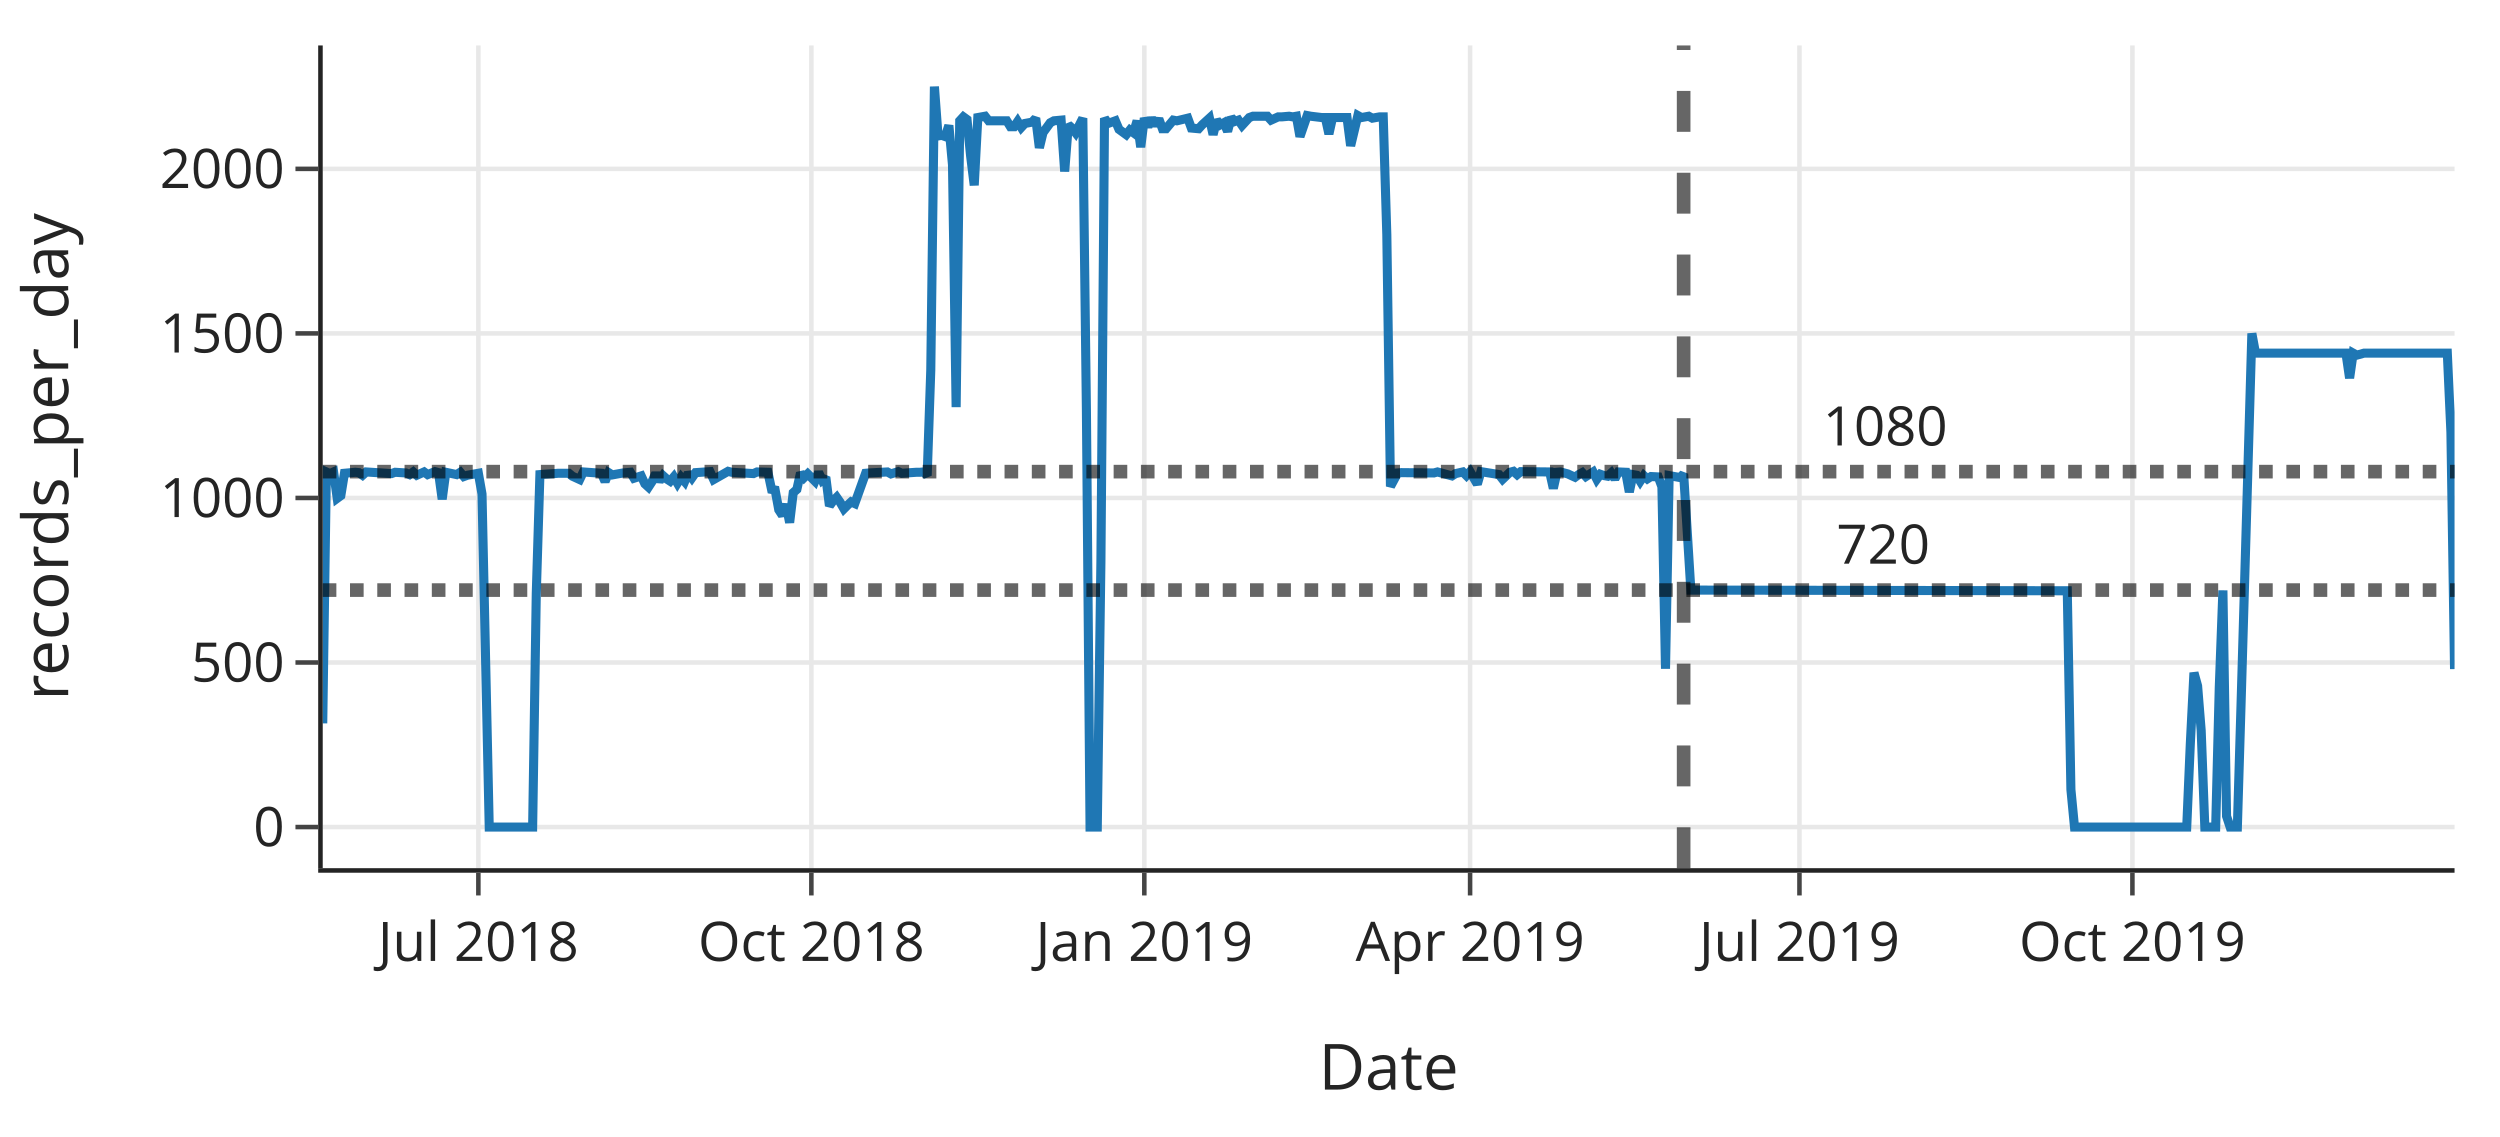
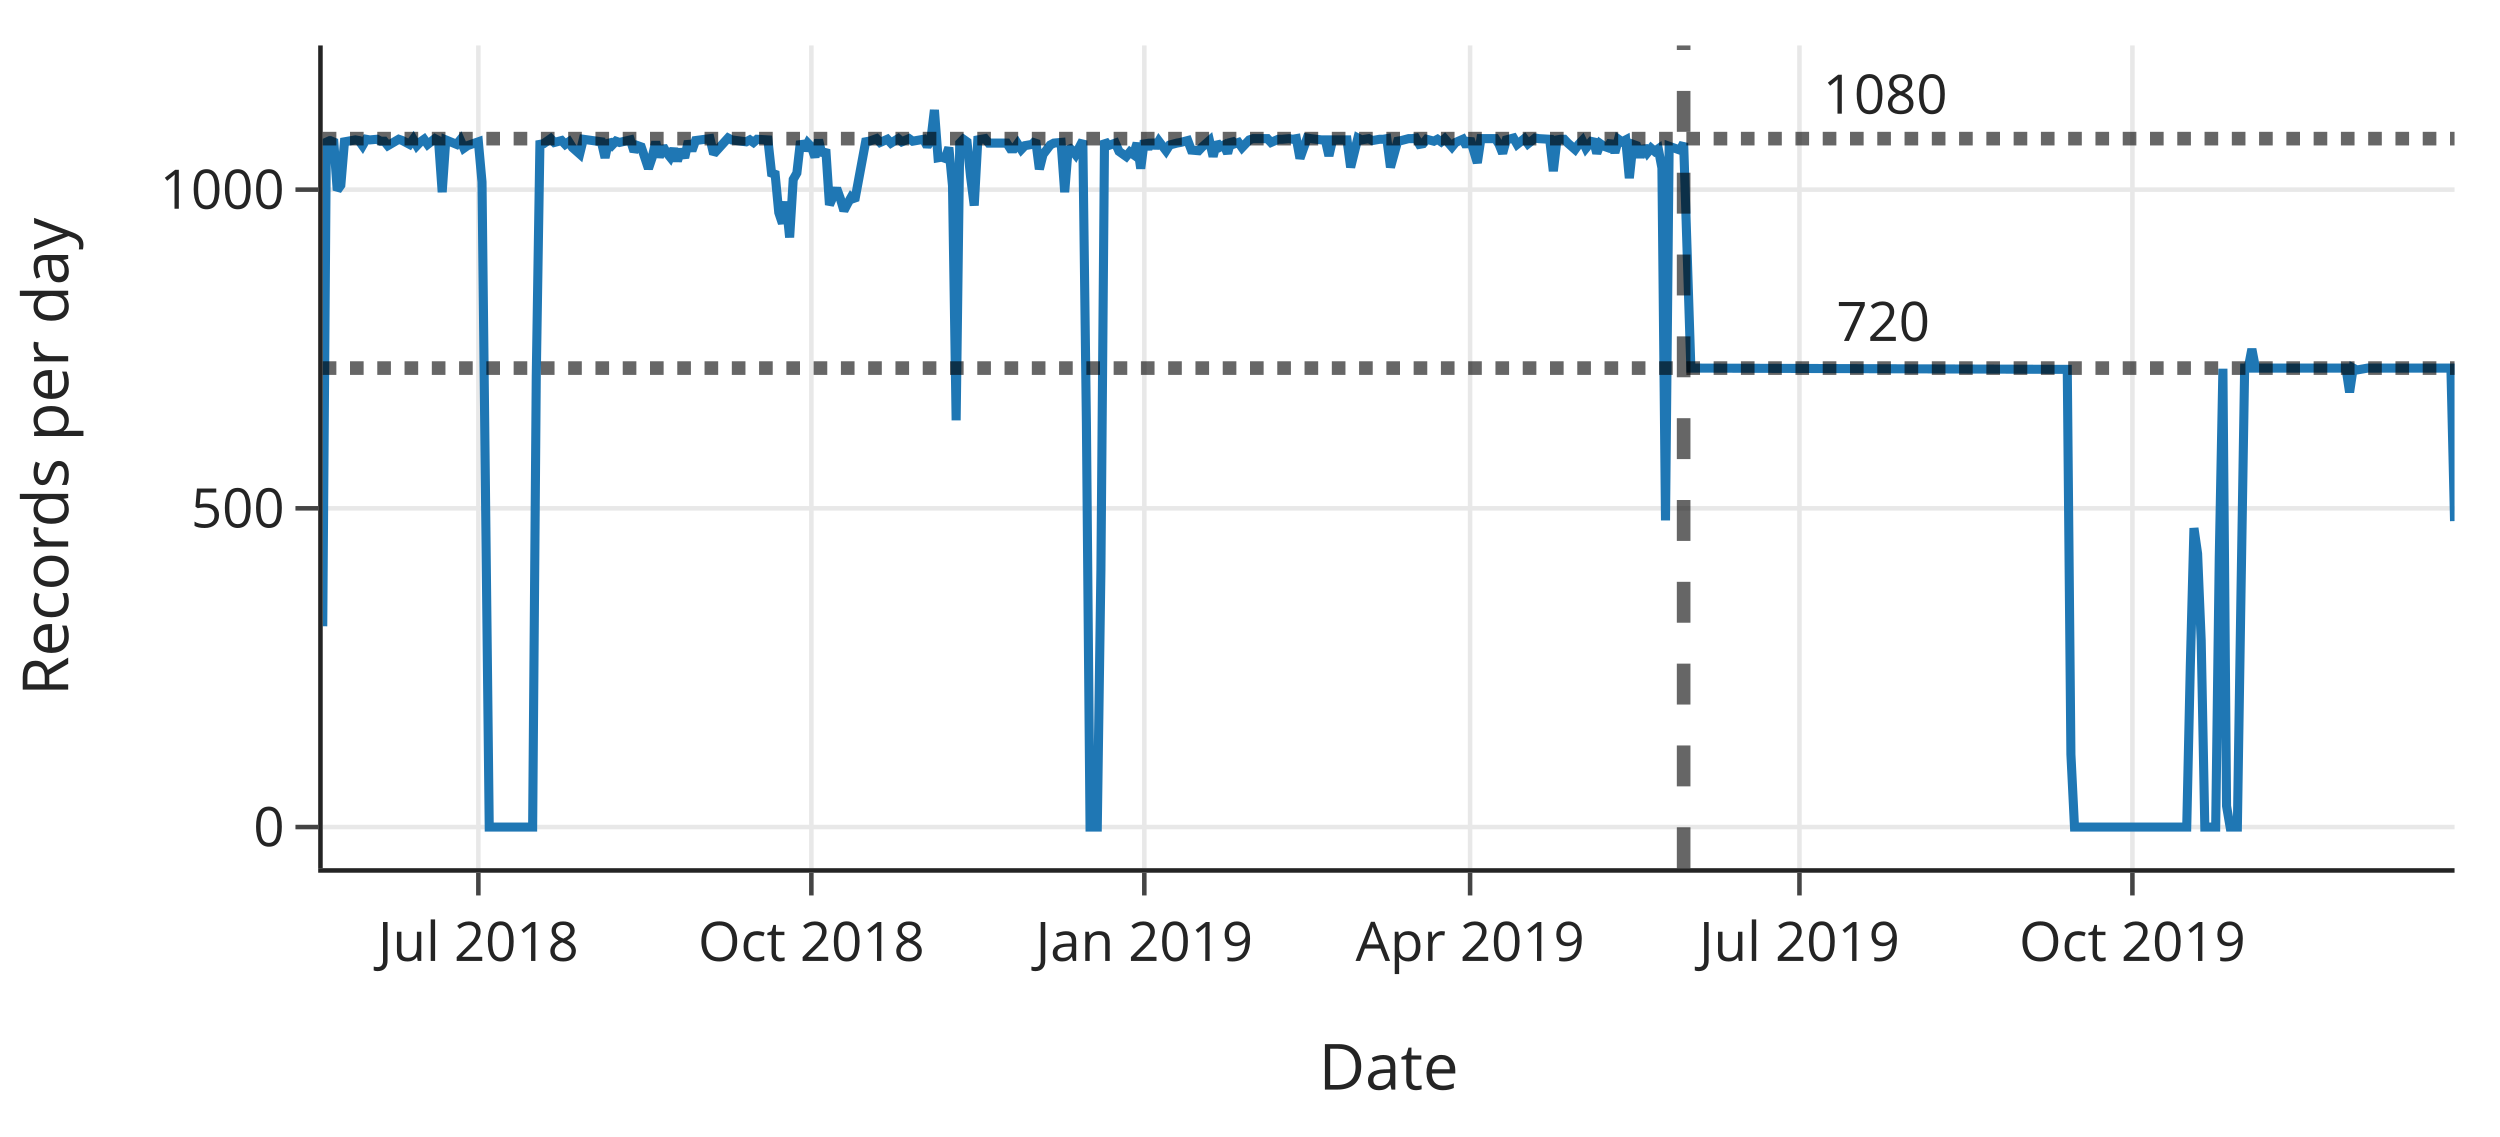
<svg xmlns="http://www.w3.org/2000/svg" class="main-svg" width="550" height="250" style="" viewBox="0 0 550 250">
  <rect x="0" y="0" width="550" height="250" style="fill: rgb(255, 255, 255); fill-opacity: 1;" />
-   <defs id="defs-02fc7c">
+   <defs id="defs-d473d9">
    <g class="clips">
-       <clipPath id="clip02fc7cxyplot" class="plotclip">
+       <clipPath id="clipd473d9xyplot" class="plotclip">
        <rect width="469" height="181" />
      </clipPath>
-       <clipPath class="axesclip" id="clip02fc7cx">
+       <clipPath class="axesclip" id="clipd473d9x">
        <rect x="71" y="0" width="469" height="250" />
      </clipPath>
-       <clipPath class="axesclip" id="clip02fc7cy">
+       <clipPath class="axesclip" id="clipd473d9y">
        <rect x="0" y="10" width="550" height="181" />
      </clipPath>
-       <clipPath class="axesclip" id="clip02fc7cxy">
+       <clipPath class="axesclip" id="clipd473d9xy">
        <rect x="71" y="10" width="469" height="181" />
      </clipPath>
    </g>
    <g class="gradients" />
    <g class="patterns" />
  </defs>
  <g class="bglayer" />
  <g class="layer-below">
    <g class="imagelayer" />
    <g class="shapelayer" />
  </g>
  <g class="cartesianlayer">
    <g class="subplot xy">
      <g class="layer-subplot">
        <g class="shapelayer" />
        <g class="imagelayer" />
      </g>
      <g class="gridlayer">
        <g class="x">
          <path class="xgrid crisp" transform="translate(105.24,0)" d="M0,10v181" style="stroke: rgb(232, 232, 232); stroke-opacity: 1; stroke-width: 1px;" />
          <path class="xgrid crisp" transform="translate(178.5,0)" d="M0,10v181" style="stroke: rgb(232, 232, 232); stroke-opacity: 1; stroke-width: 1px;" />
          <path class="xgrid crisp" transform="translate(251.75,0)" d="M0,10v181" style="stroke: rgb(232, 232, 232); stroke-opacity: 1; stroke-width: 1px;" />
          <path class="xgrid crisp" transform="translate(323.42,0)" d="M0,10v181" style="stroke: rgb(232, 232, 232); stroke-opacity: 1; stroke-width: 1px;" />
          <path class="xgrid crisp" transform="translate(395.88,0)" d="M0,10v181" style="stroke: rgb(232, 232, 232); stroke-opacity: 1; stroke-width: 1px;" />
          <path class="xgrid crisp" transform="translate(469.13,0)" d="M0,10v181" style="stroke: rgb(232, 232, 232); stroke-opacity: 1; stroke-width: 1px;" />
        </g>
        <g class="y">
          <path class="ygrid crisp" transform="translate(0,181.95)" d="M71,0h469" style="stroke: rgb(232, 232, 232); stroke-opacity: 1; stroke-width: 1px;" />
-           <path class="ygrid crisp" transform="translate(0,145.75)" d="M71,0h469" style="stroke: rgb(232, 232, 232); stroke-opacity: 1; stroke-width: 1px;" />
-           <path class="ygrid crisp" transform="translate(0,109.55)" d="M71,0h469" style="stroke: rgb(232, 232, 232); stroke-opacity: 1; stroke-width: 1px;" />
-           <path class="ygrid crisp" transform="translate(0,73.35)" d="M71,0h469" style="stroke: rgb(232, 232, 232); stroke-opacity: 1; stroke-width: 1px;" />
-           <path class="ygrid crisp" transform="translate(0,37.15)" d="M71,0h469" style="stroke: rgb(232, 232, 232); stroke-opacity: 1; stroke-width: 1px;" />
+           <path class="ygrid crisp" transform="translate(0,111.83)" d="M71,0h469" style="stroke: rgb(232, 232, 232); stroke-opacity: 1; stroke-width: 1px;" />
+           <path class="ygrid crisp" transform="translate(0,41.72)" d="M71,0h469" style="stroke: rgb(232, 232, 232); stroke-opacity: 1; stroke-width: 1px;" />
        </g>
      </g>
      <g class="zerolinelayer" />
      <path class="xlines-below" />
      <path class="ylines-below" />
      <g class="overlines-below" />
      <g class="xaxislayer-below" />
      <g class="yaxislayer-below" />
      <g class="overaxes-below" />
-       <g class="plot" transform="translate(71,10)" clip-path="url(#clip02fc7cxyplot)">
+       <g class="plot" transform="translate(71,10)" clip-path="url(#clipd473d9xyplot)">
        <g class="scatterlayer mlayer">
-           <g class="trace scatter tracea17788" style="stroke-miterlimit: 2; opacity: 1;">
+           <g class="trace scatter traceffa55a" style="stroke-miterlimit: 2; opacity: 1;">
            <g class="fills" />
            <g class="errorbars" />
            <g class="lines">
-               <path class="js-line" d="M0,149.14L0.8,93.83L1.59,94.19L2.39,93.83L3.19,99.62L3.98,99.04L4.78,94.12L7.17,93.9L7.96,93.98L8.76,94.55L9.56,93.83L15.13,94.19L15.93,93.9L18.31,94.05L19.11,94.41L19.91,93.83L20.7,94.55L22.3,93.83L23.09,94.41L24.68,93.76L25.48,93.98L26.28,99.84L27.07,93.9L29.46,94.41L30.26,93.9L31.05,94.84L31.85,94.55L34.24,94.12L35.04,98.68L36.63,171.95L37.42,171.95L46.18,171.95L46.98,120.62L47.78,94.41L48.57,94.34L50.96,94.19L51.76,94.12L54.15,94.12L54.94,94.77L56.53,95.5L57.33,93.83L61.31,94.12L62.11,95.93L62.9,93.98L63.7,94.48L65.29,94.19L66.09,94.05L67.68,93.9L68.48,95.21L70.07,94.7L70.87,96.44L71.66,97.16L72.46,95.93L73.26,94.12L74.05,95.86L74.85,94.63L75.65,95.35L76.44,95.86L77.24,94.92L78.03,96.29L78.83,94.99L79.63,95.93L80.42,94.05L81.22,95.13L82.02,93.98L85.2,93.76L86,95.5L89.18,93.69L89.98,93.9L94.76,94.19L95.55,93.83L97.94,93.9L98.74,97.67L99.53,97.81L100.33,102.16L101.13,103.39L101.92,100.93L102.72,104.98L103.51,98.39L104.31,97.67L105.11,94.05L105.9,95.06L106.7,94.26L108.29,95.86L109.09,93.9L109.88,95.64L110.68,94.99L111.48,101.29L112.27,100.2L113.07,99.41L113.87,100.56L114.66,101.94L115.46,101.14L116.25,100.42L117.05,100.78L119.44,94.12L120.24,94.05L124.22,93.83L125.01,94.26L126.61,93.76L127.4,94.12L130.59,93.9L131.38,93.9L132.18,93.83L132.98,94.63L133.77,71.46L134.57,9.05L135.37,19.91L136.16,19.77L136.96,20.05L137.75,17.59L138.55,26.28L139.35,79.57L140.14,16.58L140.94,15.71L141.74,16.29L142.53,24.25L143.33,30.77L144.12,15.86L145.72,15.57L146.51,16.58L150.49,16.58L151.29,17.88L152.09,17.88L152.88,16.72L153.68,18.03L154.48,17.16L156.07,16.87L156.86,16L157.66,22.52L158.46,19.19L160.05,17.01L160.85,16.58L162.44,16.43L163.23,27.73L164.03,17.45L164.83,18.17L165.62,19.19L166.42,17.59L167.22,16L168.01,80.29L168.81,171.95L169.6,171.95L170.4,171.95L171.2,113.6L171.99,16L172.79,17.16L174.38,16.58L175.18,18.46L176.77,19.62L177.57,18.61L178.36,19.19L179.16,16.58L179.96,22.37L180.75,16L181.55,17.88L182.34,16L183.14,17.59L183.94,16.15L184.73,18.32L185.53,18.32L187.12,16.43L187.92,16.58L190.31,16L191.1,18.17L192.7,18.32L193.49,17.45L195.08,16L195.88,19.62L196.68,16.43L197.47,17.45L198.27,17.01L199.07,18.9L199.86,15.86L200.66,16.72L201.46,16.43L202.25,17.59L203.84,15.86L204.64,15.57L207.83,15.57L208.62,16.43L210.21,15.71L211.01,15.71L212.6,15.57L213.4,15.71L214.2,15.57L214.99,20.05L216.58,15.42L217.38,15.57L219.77,15.86L220.57,15.86L221.36,19.48L222.16,15.86L225.34,15.86L226.14,22.08L227.73,15.42L228.53,15.86L230.12,15.57L230.92,16L232.51,15.71L233.31,15.71L234.1,41.63L234.9,97.02L236.49,94.05L237.29,93.98L244.45,94.05L245.25,93.83L248.43,94.7L249.23,94.19L250.82,93.83L251.62,94.63L252.42,93.76L253.21,95.13L254.01,96.51L254.8,93.76L258.79,94.41L259.58,95.42L261.17,93.9L261.97,93.69L262.77,94.41L263.56,93.76L269.93,93.83L270.73,97.45L271.53,93.9L272.32,93.83L273.92,94.26L274.71,94.63L275.51,94.99L276.3,94.41L277.1,93.98L277.9,94.84L279.49,93.83L280.29,95.42L281.08,94.34L281.88,94.63L282.67,94.77L283.47,94.05L284.27,95.35L285.06,93.83L286.66,93.9L287.45,98.25L288.25,94.41L289.04,94.55L289.84,95.86L290.64,94.63L291.43,95.35L292.23,94.84L293.82,94.92L294.62,97.09L295.41,137.13L296.21,94.63L298.6,95.06L299.4,94.26L300.99,119.82L301.78,119.82L383.8,119.97L384.6,163.7L385.39,171.95L386.19,171.95L410.08,171.95L410.87,153.63L411.67,137.99L412.47,140.89L413.26,150.74L414.06,171.95L416.45,171.95L417.24,141.25L418.04,119.89L418.84,169.56L419.63,171.95L420.43,171.95L421.22,171.95L422.02,145.31L424.41,63.35L425.21,67.69L429.19,67.69L429.98,67.69L445.11,67.69L445.91,73.2L446.7,67.69L447.5,68.13L449.09,67.69L449.89,67.69L467.41,67.69L468.2,85.07L469,137.2" style="vector-effect: non-scaling-stroke; fill: none; stroke: rgb(31, 119, 180); stroke-opacity: 1; stroke-width: 2px; opacity: 1;" />
+               <path class="js-line" d="M0,127.78L0.8,20.64L1.59,21.34L2.39,20.64L3.19,31.86L3.98,30.74L4.78,21.2L6.37,20.92L7.17,20.78L7.96,20.92L8.76,22.04L9.56,20.64L10.35,20.78L11.94,20.64L12.74,21.06L13.54,21.06L14.33,22.04L16.72,20.64L17.52,20.92L19.11,21.76L19.91,20.64L20.7,22.04L21.5,21.2L22.3,20.64L23.09,21.76L24.68,20.5L25.48,20.92L26.28,32.28L27.07,20.78L29.46,21.76L30.26,20.78L31.05,22.6L31.85,22.04L34.24,21.2L35.04,30.04L36.63,171.95L37.42,171.95L46.18,171.95L46.98,72.53L47.78,21.76L48.57,21.62L50.16,20.5L50.96,21.34L52.55,20.92L53.35,21.76L54.15,21.2L54.94,22.46L56.53,23.87L57.33,20.64L61.31,21.2L62.11,24.71L62.9,20.92L63.7,21.9L64.5,21.06L65.29,21.34L67.68,20.78L68.48,23.3L69.28,22.04L70.07,22.32L71.66,27.09L72.46,24.71L73.26,21.2L74.05,24.57L74.85,22.18L75.65,23.59L76.44,24.57L77.24,22.74L78.03,25.41L78.83,22.88L79.63,24.71L80.42,21.06L81.22,23.16L82.02,20.92L85.2,20.5L86,23.87L89.18,20.36L89.98,20.78L93.16,21.2L93.96,20.78L94.76,21.34L95.55,20.64L97.94,20.78L98.74,28.07L99.53,28.35L100.33,36.77L101.13,39.15L101.92,34.38L102.72,42.24L103.51,29.47L104.31,28.07L105.11,21.06L105.9,23.02L106.7,21.48L107.5,22.32L108.29,24.57L109.09,20.78L109.88,24.15L110.68,22.88L111.48,35.08L113.07,31.44L113.87,33.68L114.66,36.35L115.46,34.8L116.25,33.4L117.05,34.1L119.44,21.2L120.24,21.06L121.83,20.5L122.62,21.34L124.22,20.64L125.01,21.48L126.61,20.5L127.4,21.2L128.99,20.5L129.79,21.06L132.18,20.64L132.98,22.18L133.77,20.92L134.57,14.19L135.37,24.71L136.16,24.57L136.96,24.85L137.75,22.46L138.55,30.88L139.35,82.48L140.14,21.48L140.94,20.64L141.74,21.2L142.53,28.91L143.33,35.22L144.12,20.78L145.72,20.5L146.51,21.48L150.49,21.48L151.29,22.74L152.09,22.74L152.88,21.62L153.68,22.88L154.48,22.04L156.07,21.76L156.86,20.92L157.66,27.23L158.46,24.01L160.05,21.9L160.85,21.48L162.44,21.34L163.23,32.28L164.03,22.32L164.83,23.02L165.62,24.01L166.42,22.46L167.22,20.92L168.01,83.18L168.81,171.95L169.6,171.95L170.4,171.95L171.2,115.44L171.99,20.92L172.79,22.04L174.38,21.48L175.18,23.3L176.77,24.43L177.57,23.44L178.36,24.01L179.16,21.48L179.96,27.09L180.75,20.92L181.55,22.74L182.34,20.92L183.14,22.46L183.94,21.06L185.53,23.16L186.33,21.9L187.92,21.48L188.71,21.34L190.31,20.92L191.1,23.02L192.7,23.16L193.49,22.32L195.08,20.92L195.88,24.43L196.68,21.34L197.47,22.32L198.27,21.9L199.07,23.73L199.86,20.78L200.66,21.62L201.46,21.34L202.25,22.46L203.84,20.78L204.64,20.5L207.83,20.5L208.62,21.34L210.21,20.64L211.01,20.64L212.6,20.5L213.4,20.64L214.2,20.5L214.99,24.85L216.58,20.36L217.38,20.5L219.77,20.78L220.57,20.78L221.36,24.29L222.16,20.78L225.34,20.78L226.14,26.81L227.73,20.36L228.53,20.78L230.12,20.5L230.92,20.92L232.51,20.64L233.31,20.64L234.1,20.5L234.9,26.81L236.49,21.06L237.29,20.92L238.88,20.5L239.68,20.5L240.47,20.36L241.27,21.76L242.06,21.62L242.86,20.64L244.45,21.06L245.25,20.64L246.05,21.2L246.84,20.5L248.43,22.32L249.23,21.34L250.82,20.64L251.62,22.18L252.42,20.5L253.21,23.16L254.01,25.83L254.8,20.5L257.99,20.5L258.79,21.76L259.58,23.73L260.38,20.78L261.97,20.36L262.77,21.76L264.36,20.5L265.16,21.62L266.75,20.36L267.54,20.5L269.93,20.64L270.73,27.65L271.53,20.78L272.32,20.64L273.12,20.64L273.92,21.48L275.51,22.88L276.3,21.76L277.1,20.92L277.9,22.6L279.49,20.64L280.29,23.73L281.08,21.62L281.88,22.18L282.67,22.46L283.47,21.06L284.27,23.59L285.06,20.64L285.86,21.2L286.66,20.78L287.45,29.19L288.25,21.76L289.04,22.04L289.84,24.57L290.64,22.18L291.43,23.59L292.23,22.6L293.03,23.3L293.82,22.74L294.62,26.95L295.41,104.5L296.21,22.18L298.6,23.02L299.4,21.48L300.99,70.98L301.78,70.98L383.8,71.26L384.6,155.96L385.39,171.95L386.19,171.95L410.08,171.95L410.87,136.47L411.67,106.18L412.47,111.79L413.26,130.86L414.06,171.95L416.45,171.95L417.24,112.49L418.04,71.12L418.84,167.32L419.63,171.95L420.43,171.95L421.22,171.95L422.02,120.34L422.82,70.98L423.61,70.98L424.41,66.78L425.21,70.98L429.19,70.98L429.98,70.98L445.11,70.98L445.91,76.31L446.7,70.98L447.5,71.4L449.89,70.98L450.69,70.98L468.2,70.98L469,104.64" style="vector-effect: non-scaling-stroke; fill: none; stroke: rgb(31, 119, 180); stroke-opacity: 1; stroke-width: 2px; opacity: 1;" />
            </g>
            <g class="points" />
            <g class="text" />
          </g>
        </g>
      </g>
      <g class="overplot" />
      <path class="xlines-above crisp" d="M70,191.5H540" style="fill: none; stroke-width: 1px; stroke: rgb(36, 36, 36); stroke-opacity: 1;" />
      <path class="ylines-above crisp" d="M70.5,10V191" style="fill: none; stroke-width: 1px; stroke: rgb(36, 36, 36); stroke-opacity: 1;" />
      <g class="overlines-above" />
      <g class="xaxislayer-above">
        <path class="xtick ticks crisp" d="M0,192v5" transform="translate(105.24,0)" style="stroke: rgb(68, 68, 68); stroke-opacity: 1; stroke-width: 1px;" />
        <path class="xtick ticks crisp" d="M0,192v5" transform="translate(178.5,0)" style="stroke: rgb(68, 68, 68); stroke-opacity: 1; stroke-width: 1px;" />
        <path class="xtick ticks crisp" d="M0,192v5" transform="translate(251.75,0)" style="stroke: rgb(68, 68, 68); stroke-opacity: 1; stroke-width: 1px;" />
        <path class="xtick ticks crisp" d="M0,192v5" transform="translate(323.42,0)" style="stroke: rgb(68, 68, 68); stroke-opacity: 1; stroke-width: 1px;" />
        <path class="xtick ticks crisp" d="M0,192v5" transform="translate(395.88,0)" style="stroke: rgb(68, 68, 68); stroke-opacity: 1; stroke-width: 1px;" />
        <path class="xtick ticks crisp" d="M0,192v5" transform="translate(469.13,0)" style="stroke: rgb(68, 68, 68); stroke-opacity: 1; stroke-width: 1px;" />
        <g class="xtick">
          <text text-anchor="middle" x="0" y="211.4" transform="translate(105.24,0)" style="font-family: 'Open Sans', verdana, arial, sans-serif; font-size: 12px; fill: rgb(36, 36, 36); fill-opacity: 1; white-space: pre; opacity: 1;">Jul 2018</text>
        </g>
        <g class="xtick">
          <text text-anchor="middle" x="0" y="211.4" style="font-family: 'Open Sans', verdana, arial, sans-serif; font-size: 12px; fill: rgb(36, 36, 36); fill-opacity: 1; white-space: pre; opacity: 1;" transform="translate(178.5,0)">Oct 2018</text>
        </g>
        <g class="xtick">
          <text text-anchor="middle" x="0" y="211.4" style="font-family: 'Open Sans', verdana, arial, sans-serif; font-size: 12px; fill: rgb(36, 36, 36); fill-opacity: 1; white-space: pre; opacity: 1;" transform="translate(251.75,0)">Jan 2019</text>
        </g>
        <g class="xtick">
          <text text-anchor="middle" x="0" y="211.4" style="font-family: 'Open Sans', verdana, arial, sans-serif; font-size: 12px; fill: rgb(36, 36, 36); fill-opacity: 1; white-space: pre; opacity: 1;" transform="translate(323.42,0)">Apr 2019</text>
        </g>
        <g class="xtick">
          <text text-anchor="middle" x="0" y="211.4" style="font-family: 'Open Sans', verdana, arial, sans-serif; font-size: 12px; fill: rgb(36, 36, 36); fill-opacity: 1; white-space: pre; opacity: 1;" transform="translate(395.88,0)">Jul 2019</text>
        </g>
        <g class="xtick">
          <text text-anchor="middle" x="0" y="211.4" style="font-family: 'Open Sans', verdana, arial, sans-serif; font-size: 12px; fill: rgb(36, 36, 36); fill-opacity: 1; white-space: pre; opacity: 1;" transform="translate(469.13,0)">Oct 2019</text>
        </g>
      </g>
      <g class="yaxislayer-above">
        <path class="ytick ticks crisp" d="M70,0h-5" transform="translate(0,181.95)" style="stroke: rgb(68, 68, 68); stroke-opacity: 1; stroke-width: 1px;" />
-         <path class="ytick ticks crisp" d="M70,0h-5" transform="translate(0,145.75)" style="stroke: rgb(68, 68, 68); stroke-opacity: 1; stroke-width: 1px;" />
-         <path class="ytick ticks crisp" d="M70,0h-5" transform="translate(0,109.55)" style="stroke: rgb(68, 68, 68); stroke-opacity: 1; stroke-width: 1px;" />
-         <path class="ytick ticks crisp" d="M70,0h-5" transform="translate(0,73.35)" style="stroke: rgb(68, 68, 68); stroke-opacity: 1; stroke-width: 1px;" />
-         <path class="ytick ticks crisp" d="M70,0h-5" transform="translate(0,37.15)" style="stroke: rgb(68, 68, 68); stroke-opacity: 1; stroke-width: 1px;" />
+         <path class="ytick ticks crisp" d="M70,0h-5" transform="translate(0,111.83)" style="stroke: rgb(68, 68, 68); stroke-opacity: 1; stroke-width: 1px;" />
+         <path class="ytick ticks crisp" d="M70,0h-5" transform="translate(0,41.72)" style="stroke: rgb(68, 68, 68); stroke-opacity: 1; stroke-width: 1px;" />
        <g class="ytick">
          <text text-anchor="end" x="62.6" y="4.2" transform="translate(0,181.95)" style="font-family: 'Open Sans', verdana, arial, sans-serif; font-size: 12px; fill: rgb(36, 36, 36); fill-opacity: 1; white-space: pre; opacity: 1;">0</text>
        </g>
        <g class="ytick">
-           <text text-anchor="end" x="62.6" y="4.2" style="font-family: 'Open Sans', verdana, arial, sans-serif; font-size: 12px; fill: rgb(36, 36, 36); fill-opacity: 1; white-space: pre; opacity: 1;" transform="translate(0,145.75)">500</text>
+           <text text-anchor="end" x="62.6" y="4.2" style="font-family: 'Open Sans', verdana, arial, sans-serif; font-size: 12px; fill: rgb(36, 36, 36); fill-opacity: 1; white-space: pre; opacity: 1;" transform="translate(0,111.83)">500</text>
        </g>
        <g class="ytick">
-           <text text-anchor="end" x="62.6" y="4.2" style="font-family: 'Open Sans', verdana, arial, sans-serif; font-size: 12px; fill: rgb(36, 36, 36); fill-opacity: 1; white-space: pre; opacity: 1;" transform="translate(0,109.55)">1000</text>
-         </g>
-         <g class="ytick">
-           <text text-anchor="end" x="62.6" y="4.2" style="font-family: 'Open Sans', verdana, arial, sans-serif; font-size: 12px; fill: rgb(36, 36, 36); fill-opacity: 1; white-space: pre; opacity: 1;" transform="translate(0,73.35)">1500</text>
-         </g>
-         <g class="ytick">
-           <text text-anchor="end" x="62.6" y="4.2" style="font-family: 'Open Sans', verdana, arial, sans-serif; font-size: 12px; fill: rgb(36, 36, 36); fill-opacity: 1; white-space: pre; opacity: 1;" transform="translate(0,37.15)">2000</text>
+           <text text-anchor="end" x="62.6" y="4.2" style="font-family: 'Open Sans', verdana, arial, sans-serif; font-size: 12px; fill: rgb(36, 36, 36); fill-opacity: 1; white-space: pre; opacity: 1;" transform="translate(0,41.72)">1000</text>
        </g>
      </g>
      <g class="overaxes-above" />
    </g>
  </g>
  <g class="polarlayer" />
  <g class="smithlayer" />
  <g class="ternarylayer" />
  <g class="geolayer" />
  <g class="funnelarealayer" />
  <g class="pielayer" />
  <g class="iciclelayer" />
  <g class="treemaplayer" />
  <g class="sunburstlayer" />
  <g class="glimages" />
-   <defs id="topdefs-02fc7c">
+   <defs id="topdefs-d473d9">
    <g class="clips" />
  </defs>
  <g class="layer-above">
    <g class="imagelayer" />
    <g class="shapelayer">
-       <path data-index="0" fill-rule="evenodd" d="M71,103.76L540,103.76" clip-path="url(#clip02fc7cy)" style="opacity: 0.6; stroke: rgb(0, 0, 0); stroke-opacity: 1; fill: rgb(0, 0, 0); fill-opacity: 1; stroke-dasharray: 3px, 3px; stroke-width: 3px;" />
-       <path data-index="1" fill-rule="evenodd" d="M71,129.82L540,129.82" clip-path="url(#clip02fc7cy)" style="opacity: 0.6; stroke: rgb(0, 0, 0); stroke-opacity: 1; fill: rgb(0, 0, 0); fill-opacity: 1; stroke-dasharray: 3px, 3px; stroke-width: 3px;" />
-       <path data-index="2" fill-rule="evenodd" d="M370.4,191L370.4,10" clip-path="url(#clip02fc7cx)" style="opacity: 0.6; stroke: rgb(0, 0, 0); stroke-opacity: 1; fill: rgb(0, 0, 0); fill-opacity: 1; stroke-dasharray: 9px, 9px; stroke-width: 3px;" />
+       <path data-index="0" fill-rule="evenodd" d="M71,30.5L540,30.5" clip-path="url(#clipd473d9y)" style="opacity: 0.6; stroke: rgb(0, 0, 0); stroke-opacity: 1; fill: rgb(0, 0, 0); fill-opacity: 1; stroke-dasharray: 3px, 3px; stroke-width: 3px;" />
+       <path data-index="1" fill-rule="evenodd" d="M71,80.98L540,80.98" clip-path="url(#clipd473d9y)" style="opacity: 0.6; stroke: rgb(0, 0, 0); stroke-opacity: 1; fill: rgb(0, 0, 0); fill-opacity: 1; stroke-dasharray: 3px, 3px; stroke-width: 3px;" />
+       <path data-index="2" fill-rule="evenodd" d="M370.4,191L370.4,10" clip-path="url(#clipd473d9x)" style="opacity: 0.6; stroke: rgb(0, 0, 0); stroke-opacity: 1; fill: rgb(0, 0, 0); fill-opacity: 1; stroke-dasharray: 9px, 9px; stroke-width: 3px;" />
    </g>
  </g>
  <g class="infolayer">
    <g class="g-gtitle" />
    <g class="g-xtitle">
      <text class="xtitle" x="305.5" y="239.706" text-anchor="middle" style="font-family: 'Open Sans', verdana, arial, sans-serif; font-size: 14px; fill: rgb(36, 36, 36); opacity: 1; font-weight: normal; white-space: pre;">Date</text>
    </g>
    <g class="g-ytitle" transform="translate(4.65918,0)">
-       <text class="ytitle" transform="rotate(-90,10.34063,100.5)" x="10.341" y="100.5" text-anchor="middle" style="font-family: 'Open Sans', verdana, arial, sans-serif; font-size: 14px; fill: rgb(36, 36, 36); opacity: 1; font-weight: normal; white-space: pre;">records_per_day</text>
+       <text class="ytitle" transform="rotate(-90,10.34063,100.5)" x="10.341" y="100.5" text-anchor="middle" style="font-family: 'Open Sans', verdana, arial, sans-serif; font-size: 14px; fill: rgb(36, 36, 36); opacity: 1; font-weight: normal; white-space: pre;">Records per day</text>
    </g>
    <g class="annotation" data-index="0" style="opacity: 1;">
-       <g class="annotation-text-g" transform="rotate(0,414.19,119.82)">
-         <g class="cursor-pointer" transform="translate(402,109)">
+       <g class="annotation-text-g" transform="rotate(0,414.19,70.98)">
+         <g class="cursor-pointer" transform="translate(402,60)">
          <rect class="bg" x="0.5" y="0.5" width="24" height="20" style="stroke-width: 1px; stroke: rgb(0, 0, 0); stroke-opacity: 0; fill: rgb(0, 0, 0); fill-opacity: 0;" />
          <text class="annotation-text" text-anchor="middle" x="12.297" y="15" style="font-family: 'Open Sans', verdana, arial, sans-serif; font-size: 12px; fill: rgb(36, 36, 36); fill-opacity: 1; white-space: pre;">720</text>
        </g>
      </g>
    </g>
    <g class="annotation" data-index="1" style="opacity: 1;">
-       <g class="annotation-text-g" transform="rotate(0,414.19,93.76)">
-         <g class="cursor-pointer" transform="translate(399,83)">
+       <g class="annotation-text-g" transform="rotate(0,414.19,20.5)">
+         <g class="cursor-pointer" transform="translate(399,10)">
          <rect class="bg" x="0.5" y="0.5" width="30" height="20" style="stroke-width: 1px; stroke: rgb(0, 0, 0); stroke-opacity: 0; fill: rgb(0, 0, 0); fill-opacity: 0;" />
          <text class="annotation-text" text-anchor="middle" x="15.734" y="15" style="font-family: 'Open Sans', verdana, arial, sans-serif; font-size: 12px; fill: rgb(36, 36, 36); fill-opacity: 1; white-space: pre;">1080</text>
        </g>
      </g>
    </g>
  </g>
</svg>
